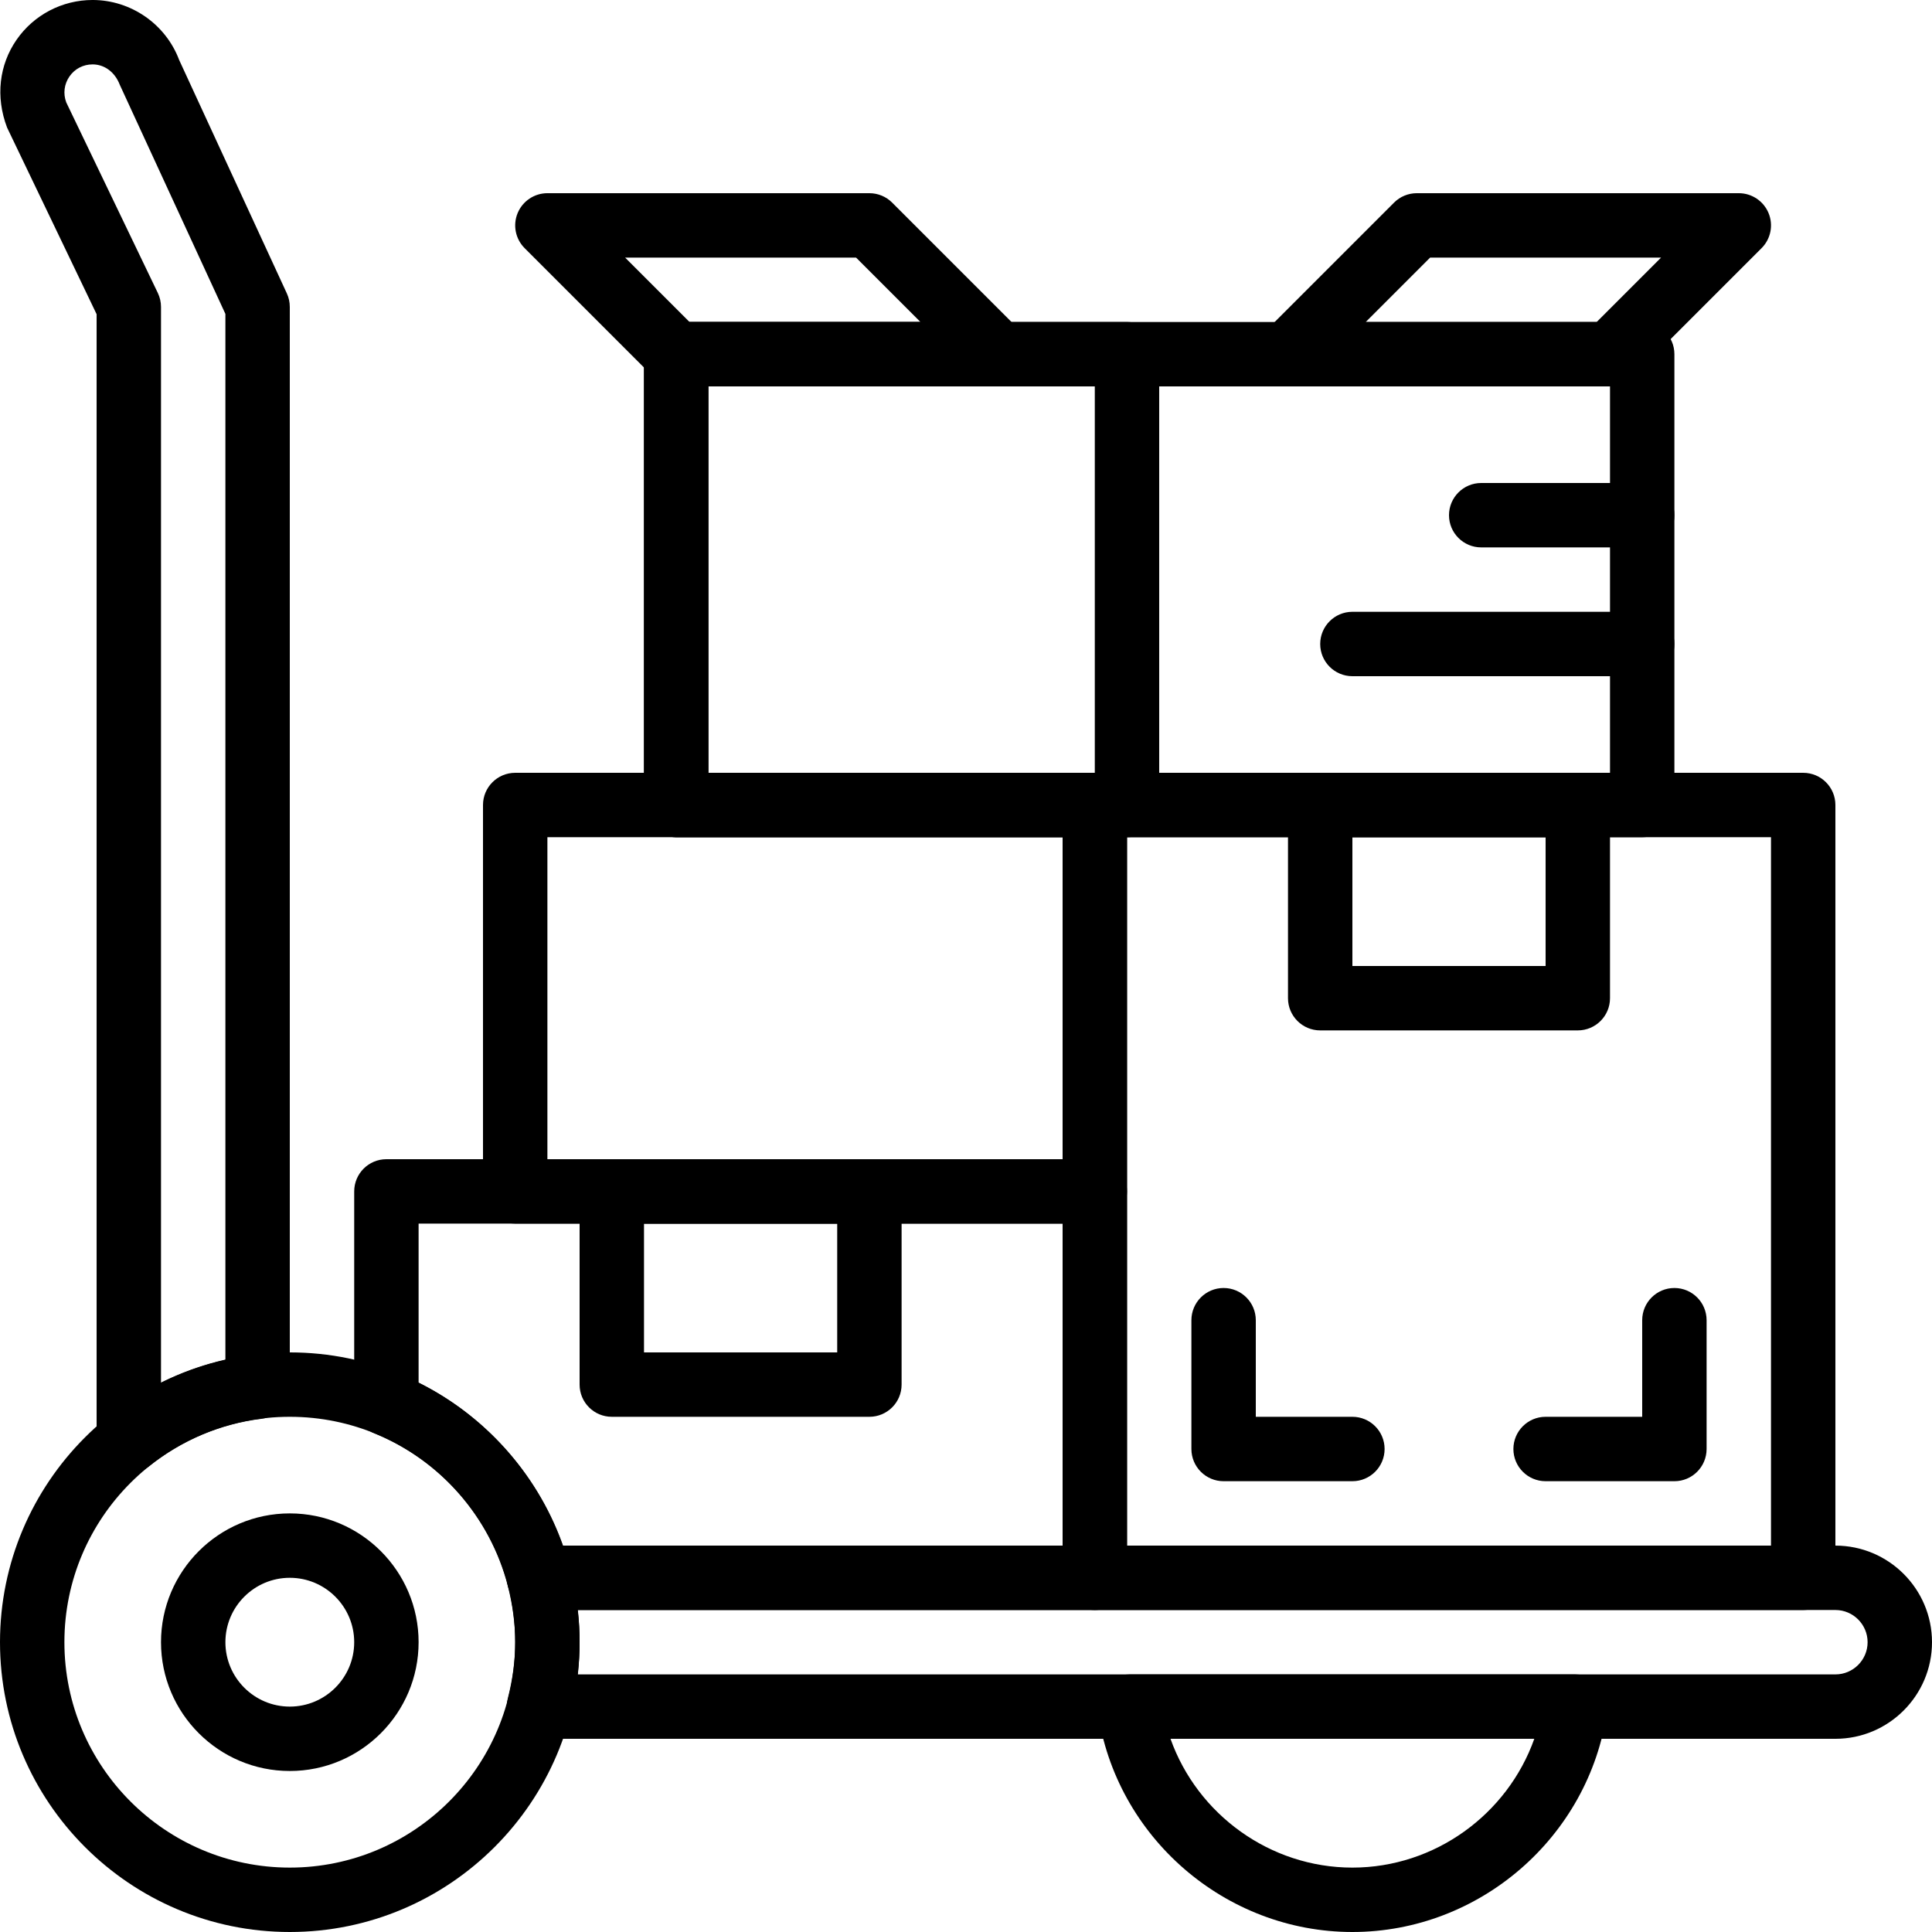
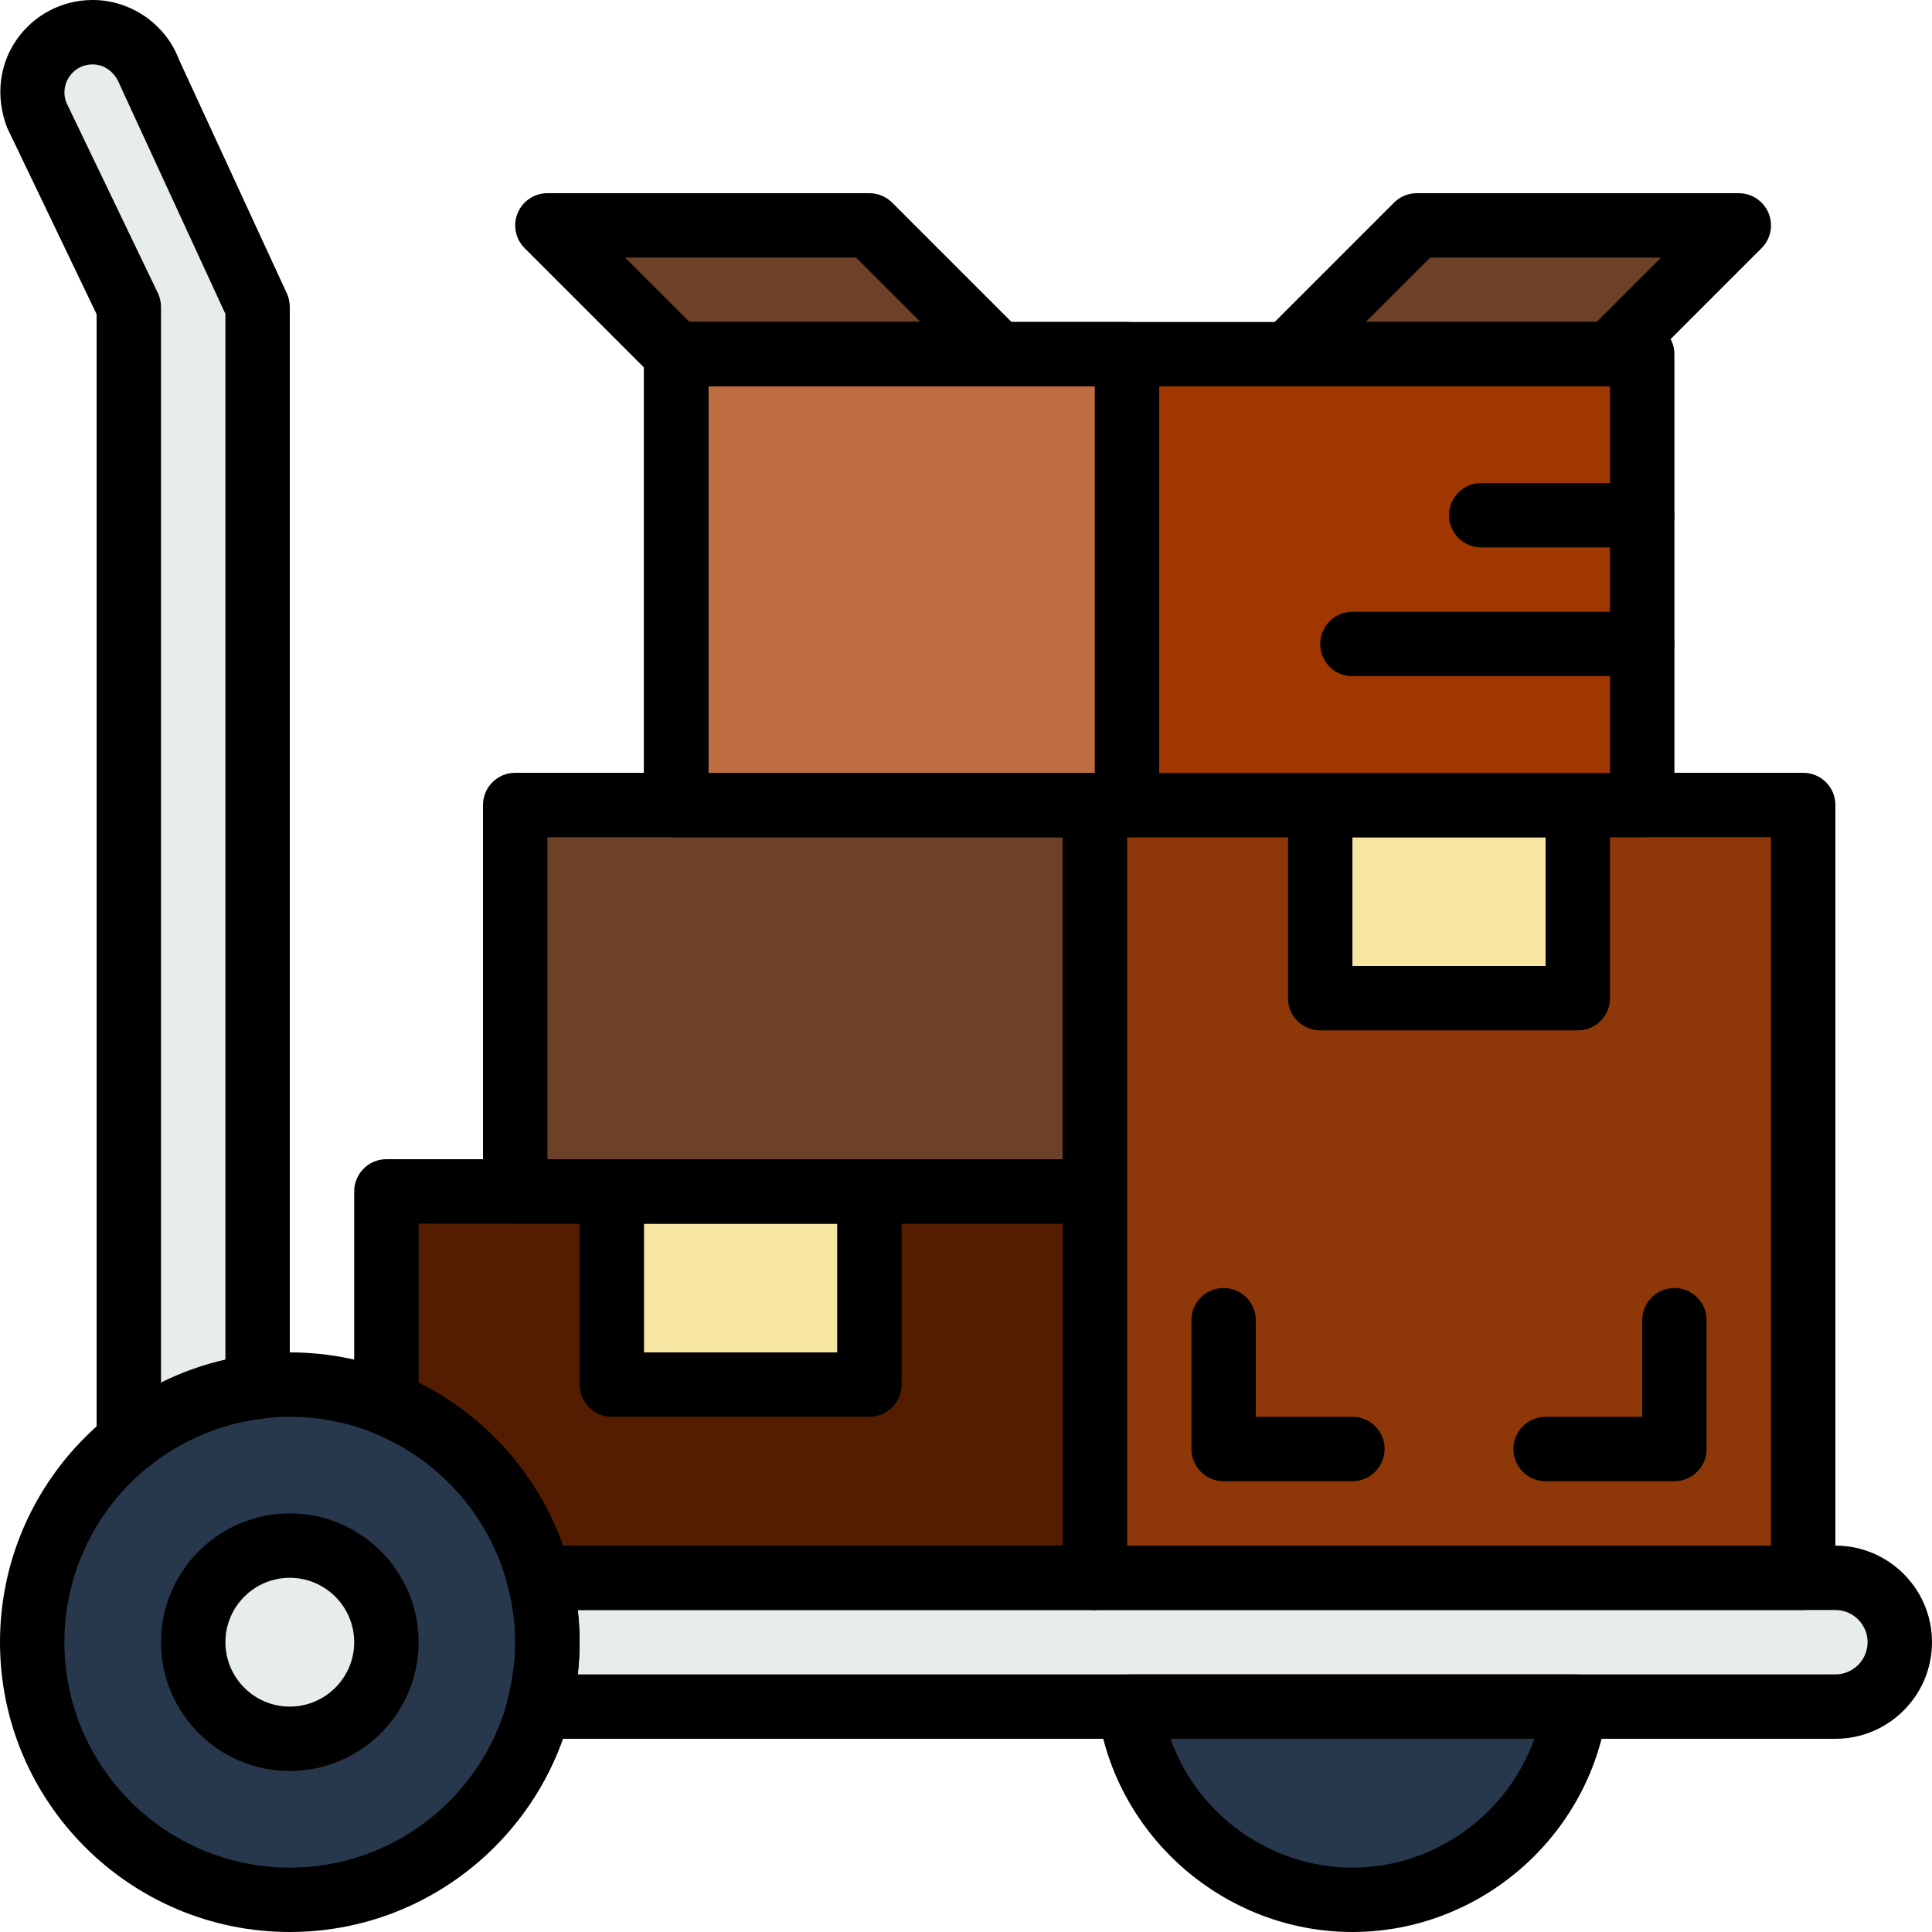
- <svg xmlns="http://www.w3.org/2000/svg" height="512pt" viewBox="0 0 512 512" width="512pt">
-   <path d="m76.801 512c-42.344 0-76.801-34.457-76.801-76.801 0-42.34 34.457-76.801 76.801-76.801 42.34 0 76.801 34.461 76.801 76.801 0 42.344-34.461 76.801-76.801 76.801zm0-136.535c-32.938 0-59.734 26.797-59.734 59.734s26.797 59.734 59.734 59.734 59.734-26.797 59.734-59.734-26.797-59.734-59.734-59.734zm0 0" />
-   <path d="m76.801 469.332c-18.824 0-34.133-15.309-34.133-34.133s15.309-34.133 34.133-34.133 34.133 15.309 34.133 34.133-15.309 34.133-34.133 34.133zm0-51.199c-9.414 0-17.066 7.656-17.066 17.066 0 9.414 7.652 17.066 17.066 17.066 9.41 0 17.066-7.652 17.066-17.066 0-9.41-7.656-17.066-17.066-17.066zm0 0" />
-   <path d="m34.133 390.484c-1.254 0-2.516-.273-3.695-.844-2.953-1.406-4.836-4.402-4.836-7.688v-298.684l-23.723-49.453c-3.125-8.215-2.074-16.656 2.5-23.262 4.574-6.613 12.109-10.555 20.156-10.555 10.152 0 19.379 6.391 22.945 15.898l28.535 61.855c.52 1.121.785 2.34.785 3.57v286.199c0 4.301-3.199 7.934-7.477 8.465-10.938 1.363-21.266 5.727-29.859 12.621-1.535 1.246-3.43 1.875-5.332 1.875zm-9.598-373.418c-2.484 0-4.723 1.168-6.129 3.199-1.406 2.039-1.715 4.539-.852 6.863l24.266 50.5c.555 1.16.848 2.414.848 3.695v285.113c5.418-2.688 11.145-4.727 17.066-6.066v-277.172l-27.992-60.73c-1.328-3.457-4.129-5.402-7.207-5.402zm0 0" />
-   <path d="m486.398 460.801h-343.566c-2.637 0-5.129-1.223-6.75-3.312-1.613-2.082-2.176-4.797-1.52-7.355 1.305-5.059 1.973-10.086 1.973-14.934 0-4.848-.668-9.871-1.965-14.934-.656-2.551-.102-5.273 1.52-7.355 1.613-2.09 4.105-3.309 6.742-3.309h343.566c14.117 0 25.602 11.484 25.602 25.598s-11.484 25.602-25.602 25.602zm-333.301-17.066h333.301c4.703 0 8.535-3.832 8.535-8.535 0-4.699-3.832-8.531-8.535-8.531h-333.301c.332 2.867.504 5.715.504 8.531 0 2.816-.172 5.668-.504 8.535zm0 0" />
-   <path d="m358.398 512c-33.695 0-62.719-25.156-67.496-58.523-.359-2.445.375-4.93 1.996-6.801 1.621-1.867 3.977-2.941 6.449-2.941h118.102c2.477 0 4.832 1.074 6.453 2.941 1.621 1.871 2.348 4.355 1.996 6.801-4.777 33.367-33.801 58.523-67.5 58.523zm-48.203-51.199c7.109 20.012 26.344 34.133 48.203 34.133 21.863 0 41.098-14.121 48.207-34.133zm0 0" />
-   <path d="m435.199 221.867h-256c-4.711 0-8.531-3.824-8.531-8.535v-119.465c0-4.711 3.82-8.535 8.531-8.535h256c4.711 0 8.535 3.824 8.535 8.535v119.465c0 4.711-3.824 8.535-8.535 8.535zm-247.465-17.066h238.934v-102.402h-238.934zm0 0" />
-   <path d="m298.668 221.867h-119.469c-4.711 0-8.531-3.824-8.531-8.535v-119.465c0-4.711 3.82-8.535 8.531-8.535h119.469c4.711 0 8.531 3.824 8.531 8.535v119.465c0 4.711-3.82 8.535-8.531 8.535zm-110.934-17.066h102.398v-102.402h-102.398zm0 0" />
-   <path d="m435.199 179.199h-76.801c-4.707 0-8.531-3.82-8.531-8.531 0-4.711 3.824-8.535 8.531-8.535h76.801c4.711 0 8.535 3.824 8.535 8.535 0 4.711-3.824 8.531-8.535 8.531zm0 0" />
-   <path d="m435.199 145.066h-42.664c-4.711 0-8.535-3.824-8.535-8.531 0-4.711 3.824-8.535 8.535-8.535h42.664c4.711 0 8.535 3.824 8.535 8.535 0 4.707-3.824 8.531-8.535 8.531zm0 0" />
-   <path d="m418.133 273.066h-68.266c-4.711 0-8.535-3.824-8.535-8.531v-51.203c0-4.711 3.824-8.531 8.535-8.531h68.266c4.711 0 8.535 3.82 8.535 8.531v51.203c0 4.707-3.824 8.531-8.535 8.531zm-59.734-17.066h51.203v-34.133h-51.203zm0 0" />
-   <path d="m477.867 426.668h-187.734c-4.711 0-8.531-3.824-8.531-8.535v-204.801c0-4.711 3.82-8.531 8.531-8.531h187.734c4.711 0 8.531 3.82 8.531 8.531v204.801c0 4.711-3.82 8.535-8.531 8.535zm-179.199-17.066h170.664v-187.734h-170.664zm0 0" />
-   <path d="m358.398 392.535h-34.133c-4.711 0-8.531-3.824-8.531-8.535v-34.133c0-4.711 3.82-8.535 8.531-8.535s8.535 3.824 8.535 8.535v25.598h25.598c4.711 0 8.535 3.824 8.535 8.535s-3.824 8.535-8.535 8.535zm0 0" />
-   <path d="m443.734 392.535h-34.133c-4.711 0-8.535-3.824-8.535-8.535s3.824-8.535 8.535-8.535h25.598v-25.598c0-4.711 3.824-8.535 8.535-8.535s8.531 3.824 8.531 8.535v34.133c0 4.711-3.82 8.535-8.531 8.535zm0 0" />
-   <path d="m230.398 375.465h-68.266c-4.711 0-8.531-3.82-8.531-8.531v-51.199c0-4.711 3.82-8.535 8.531-8.535h68.266c4.711 0 8.535 3.824 8.535 8.535v51.199c0 4.711-3.824 8.531-8.535 8.531zm-59.73-17.066h51.199v-34.133h-51.199zm0 0" />
-   <path d="m290.133 324.266h-153.598c-4.711 0-8.535-3.82-8.535-8.531v-102.402c0-4.711 3.824-8.531 8.535-8.531h153.598c4.711 0 8.535 3.82 8.535 8.531v102.402c0 4.711-3.824 8.531-8.535 8.531zm-145.066-17.066h136.535v-85.332h-136.535zm0 0" />
-   <path d="m290.133 426.668h-147.301c-3.891 0-7.289-2.637-8.262-6.402-4.711-18.242-17.93-33.348-35.371-40.414-3.227-1.305-5.332-4.438-5.332-7.91v-56.207c0-4.711 3.824-8.535 8.531-8.535h187.734c4.711 0 8.535 3.824 8.535 8.535v102.398c0 4.711-3.824 8.535-8.535 8.535zm-140.996-17.066h132.465v-85.336h-170.668v42.164c17.785 8.867 31.566 24.441 38.203 43.172zm0 0" />
-   <path d="m264.535 102.398h-85.336c-2.262 0-4.438-.895-6.031-2.5l-34.133-34.133c-2.441-2.441-3.176-6.109-1.852-9.301 1.32-3.184 4.438-5.266 7.883-5.266h85.332c2.262 0 4.438.898 6.035 2.5l34.133 34.133c2.441 2.441 3.176 6.113 1.852 9.305-1.324 3.18-4.438 5.262-7.883 5.262zm-81.801-17.066h61.199l-17.066-17.066h-61.199zm0 0" />
-   <path d="m426.668 102.398h-85.336c-3.445 0-6.562-2.082-7.883-5.262-1.324-3.191-.59-6.863 1.852-9.305l34.133-34.133c1.598-1.602 3.773-2.5 6.031-2.5h85.336c3.445 0 6.562 2.082 7.883 5.266 1.324 3.191.59 6.859-1.852 9.301l-34.133 34.133c-1.594 1.605-3.77 2.5-6.031 2.5zm-64.734-17.066h61.199l17.066-17.066h-61.199zm0 0" />
+ <svg xmlns="http://www.w3.org/2000/svg" height="512px" viewBox="0 0 512 512" width="512px" class="">
+   <g>
+     <path d="m435.199 230.398h-179.199v-136.531h179.199zm0 0" fill="#a03600" data-original="#A03600" />
+     <path d="m298.668 221.867h-119.469v-128h119.469zm0 0" fill="#be6e41" data-original="#BE6E41" />
+     <path d="m264.535 93.867h-85.336l-34.133-34.133h85.332zm0 0" fill="#6c4127" data-original="#6C4127" />
+     <path d="m341.332 93.867h85.336l34.133-34.133h-85.336zm0 0" fill="#6c4127" data-original="#6C4127" />
+     <path d="m136.535 213.332h162.133v110.934h-162.133zm0 0" fill="#6c4127" data-original="#6C4127" />
+     <path d="m102.398 315.734v60.895c20.754 8.711 36.594 27.246 42.266 50.039h154.004v-110.934zm0 0" fill="#541d00" data-original="#541D00" />
+     <path d="m162.133 315.734h68.266v51.199h-68.266zm0 0" fill="#f7e6a1" data-original="#F7E6A1" />
+     <path d="m290.133 213.332h187.734v213.336h-187.734zm0 0" fill="#8e380a" data-original="#8E380A" class="" />
+     <path d="m349.867 213.332h68.266v51.203h-68.266zm0 0" fill="#f7e6a1" data-original="#F7E6A1" />
+     <path d="m298.668 443.734v8.531h.68c4.148 28.938 28.973 51.199 59.051 51.199 30.09 0 54.906-22.262 59.051-51.199h.684v-8.531zm0 0" fill="#28384c" data-original="#28384C" />
+     <path d="m34.133 81.324v325.641c9.602-7.699 21.309-12.828 34.133-14.43v-311.211l-28.773-62.422c-2.34-6.238-8.305-10.367-14.957-10.367-11.164 0-18.887 11.145-14.969 21.586zm0 0" fill="#e7eced" data-original="#E7ECED" class="" />
+     <path d="m117.23 418.133c1.41 5.461 2.234 11.164 2.234 17.066 0 5.906-.824 11.605-2.234 17.066h369.168c9.43 0 17.066-7.637 17.066-17.066 0-9.43-7.637-17.066-17.066-17.066zm0 0" fill="#e7eced" data-original="#E7ECED" class="" />
+     <path d="m145.066 435.199c0 37.703-30.562 68.266-68.266 68.266s-68.266-30.562-68.266-68.266 30.562-68.266 68.266-68.266 68.266 30.562 68.266 68.266zm0 0" fill="#28384c" data-original="#28384C" />
+     <path d="m76.801 460.801c-14.141 0-25.602-11.461-25.602-25.602s11.461-25.598 25.602-25.598 25.598 11.457 25.598 25.598-11.457 25.602-25.598 25.602zm0 0" fill="#e7eced" data-original="#E7ECED" class="" />
+     <g fill="#4d007e">
+       <path d="m76.801 512c-42.344 0-76.801-34.457-76.801-76.801 0-42.34 34.457-76.801 76.801-76.801 42.34 0 76.801 34.461 76.801 76.801 0 42.344-34.461 76.801-76.801 76.801zm0-136.535c-32.938 0-59.734 26.797-59.734 59.734s26.797 59.734 59.734 59.734 59.734-26.797 59.734-59.734-26.797-59.734-59.734-59.734zm0 0" data-original="#000000" class="active-path" style="fill:#000000" />
+       <path d="m76.801 469.332c-18.824 0-34.133-15.309-34.133-34.133s15.309-34.133 34.133-34.133 34.133 15.309 34.133 34.133-15.309 34.133-34.133 34.133zm0-51.199c-9.414 0-17.066 7.656-17.066 17.066 0 9.414 7.652 17.066 17.066 17.066 9.41 0 17.066-7.652 17.066-17.066 0-9.41-7.656-17.066-17.066-17.066zm0 0" data-original="#000000" class="active-path" style="fill:#000000" />
+       <path d="m34.133 390.484c-1.254 0-2.516-.273-3.695-.844-2.953-1.406-4.836-4.402-4.836-7.688v-298.684l-23.723-49.453c-3.125-8.215-2.074-16.656 2.5-23.262 4.574-6.613 12.109-10.555 20.156-10.555 10.152 0 19.379 6.391 22.945 15.898l28.535 61.855c.52 1.121.785 2.34.785 3.57v286.199c0 4.301-3.199 7.934-7.477 8.465-10.938 1.363-21.266 5.727-29.859 12.621-1.535 1.246-3.43 1.875-5.332 1.875zm-9.598-373.418c-2.484 0-4.723 1.168-6.129 3.199-1.406 2.039-1.715 4.539-.852 6.863l24.266 50.5c.555 1.16.848 2.414.848 3.695v285.113c5.418-2.688 11.145-4.727 17.066-6.066v-277.172l-27.992-60.73c-1.328-3.457-4.129-5.402-7.207-5.402zm0 0" data-original="#000000" class="active-path" style="fill:#000000" />
+       <path d="m486.398 460.801h-343.566c-2.637 0-5.129-1.223-6.75-3.312-1.613-2.082-2.176-4.797-1.52-7.355 1.305-5.059 1.973-10.086 1.973-14.934 0-4.848-.668-9.871-1.965-14.934-.656-2.551-.102-5.273 1.52-7.355 1.613-2.09 4.105-3.309 6.742-3.309h343.566c14.117 0 25.602 11.484 25.602 25.598s-11.484 25.602-25.602 25.602zm-333.301-17.066h333.301c4.703 0 8.535-3.832 8.535-8.535 0-4.699-3.832-8.531-8.535-8.531h-333.301c.332 2.867.504 5.715.504 8.531 0 2.816-.172 5.668-.504 8.535zm0 0" data-original="#000000" class="active-path" style="fill:#000000" />
+       <path d="m358.398 512c-33.695 0-62.719-25.156-67.496-58.523-.359-2.445.375-4.93 1.996-6.801 1.621-1.867 3.977-2.941 6.449-2.941h118.102c2.477 0 4.832 1.074 6.453 2.941 1.621 1.871 2.348 4.355 1.996 6.801-4.777 33.367-33.801 58.523-67.5 58.523zm-48.203-51.199c7.109 20.012 26.344 34.133 48.203 34.133 21.863 0 41.098-14.121 48.207-34.133zm0 0" data-original="#000000" class="active-path" style="fill:#000000" />
+       <path d="m435.199 221.867h-256c-4.711 0-8.531-3.824-8.531-8.535v-119.465c0-4.711 3.82-8.535 8.531-8.535h256c4.711 0 8.535 3.824 8.535 8.535v119.465c0 4.711-3.824 8.535-8.535 8.535zm-247.465-17.066h238.934v-102.402h-238.934zm0 0" data-original="#000000" class="active-path" style="fill:#000000" />
+       <path d="m298.668 221.867h-119.469c-4.711 0-8.531-3.824-8.531-8.535v-119.465c0-4.711 3.82-8.535 8.531-8.535h119.469c4.711 0 8.531 3.824 8.531 8.535v119.465c0 4.711-3.82 8.535-8.531 8.535zm-110.934-17.066h102.398v-102.402h-102.398zm0 0" data-original="#000000" class="active-path" style="fill:#000000" />
+       <path d="m435.199 179.199h-76.801c-4.707 0-8.531-3.82-8.531-8.531 0-4.711 3.824-8.535 8.531-8.535h76.801c4.711 0 8.535 3.824 8.535 8.535 0 4.711-3.824 8.531-8.535 8.531zm0 0" data-original="#000000" class="active-path" style="fill:#000000" />
+       <path d="m435.199 145.066h-42.664c-4.711 0-8.535-3.824-8.535-8.531 0-4.711 3.824-8.535 8.535-8.535h42.664c4.711 0 8.535 3.824 8.535 8.535 0 4.707-3.824 8.531-8.535 8.531zm0 0" data-original="#000000" class="active-path" style="fill:#000000" />
+       <path d="m418.133 273.066h-68.266c-4.711 0-8.535-3.824-8.535-8.531v-51.203c0-4.711 3.824-8.531 8.535-8.531h68.266c4.711 0 8.535 3.82 8.535 8.531v51.203c0 4.707-3.824 8.531-8.535 8.531zm-59.734-17.066h51.203v-34.133h-51.203zm0 0" data-original="#000000" class="active-path" style="fill:#000000" />
+       <path d="m477.867 426.668h-187.734c-4.711 0-8.531-3.824-8.531-8.535v-204.801c0-4.711 3.82-8.531 8.531-8.531h187.734c4.711 0 8.531 3.82 8.531 8.531v204.801c0 4.711-3.82 8.535-8.531 8.535zm-179.199-17.066h170.664v-187.734h-170.664zm0 0" data-original="#000000" class="active-path" style="fill:#000000" />
+       <path d="m358.398 392.535h-34.133c-4.711 0-8.531-3.824-8.531-8.535v-34.133c0-4.711 3.82-8.535 8.531-8.535s8.535 3.824 8.535 8.535v25.598h25.598c4.711 0 8.535 3.824 8.535 8.535s-3.824 8.535-8.535 8.535zm0 0" data-original="#000000" class="active-path" style="fill:#000000" />
+       <path d="m443.734 392.535h-34.133c-4.711 0-8.535-3.824-8.535-8.535s3.824-8.535 8.535-8.535h25.598v-25.598c0-4.711 3.824-8.535 8.535-8.535s8.531 3.824 8.531 8.535v34.133c0 4.711-3.82 8.535-8.531 8.535zm0 0" data-original="#000000" class="active-path" style="fill:#000000" />
+       <path d="m230.398 375.465h-68.266c-4.711 0-8.531-3.82-8.531-8.531v-51.199c0-4.711 3.82-8.535 8.531-8.535h68.266c4.711 0 8.535 3.824 8.535 8.535v51.199c0 4.711-3.824 8.531-8.535 8.531zm-59.73-17.066h51.199v-34.133h-51.199zm0 0" data-original="#000000" class="active-path" style="fill:#000000" />
+       <path d="m290.133 324.266h-153.598c-4.711 0-8.535-3.82-8.535-8.531v-102.402c0-4.711 3.824-8.531 8.535-8.531h153.598c4.711 0 8.535 3.82 8.535 8.531v102.402c0 4.711-3.824 8.531-8.535 8.531zm-145.066-17.066h136.535v-85.332h-136.535zm0 0" data-original="#000000" class="active-path" style="fill:#000000" />
+       <path d="m290.133 426.668h-147.301c-3.891 0-7.289-2.637-8.262-6.402-4.711-18.242-17.93-33.348-35.371-40.414-3.227-1.305-5.332-4.438-5.332-7.91v-56.207c0-4.711 3.824-8.535 8.531-8.535h187.734c4.711 0 8.535 3.824 8.535 8.535v102.398c0 4.711-3.824 8.535-8.535 8.535zm-140.996-17.066h132.465v-85.336h-170.668v42.164c17.785 8.867 31.566 24.441 38.203 43.172zm0 0" data-original="#000000" class="active-path" style="fill:#000000" />
+       <path d="m264.535 102.398h-85.336c-2.262 0-4.438-.895-6.031-2.5l-34.133-34.133c-2.441-2.441-3.176-6.109-1.852-9.301 1.32-3.184 4.438-5.266 7.883-5.266h85.332c2.262 0 4.438.898 6.035 2.5l34.133 34.133c2.441 2.441 3.176 6.113 1.852 9.305-1.324 3.18-4.438 5.262-7.883 5.262zm-81.801-17.066h61.199l-17.066-17.066h-61.199zm0 0" data-original="#000000" class="active-path" style="fill:#000000" />
+       <path d="m426.668 102.398h-85.336c-3.445 0-6.562-2.082-7.883-5.262-1.324-3.191-.59-6.863 1.852-9.305l34.133-34.133c1.598-1.602 3.773-2.5 6.031-2.5h85.336c3.445 0 6.562 2.082 7.883 5.266 1.324 3.191.59 6.859-1.852 9.301l-34.133 34.133c-1.594 1.605-3.77 2.5-6.031 2.5zm-64.734-17.066h61.199l17.066-17.066h-61.199zm0 0" data-original="#000000" class="active-path" style="fill:#000000" />
+     </g>
+   </g>
</svg>
